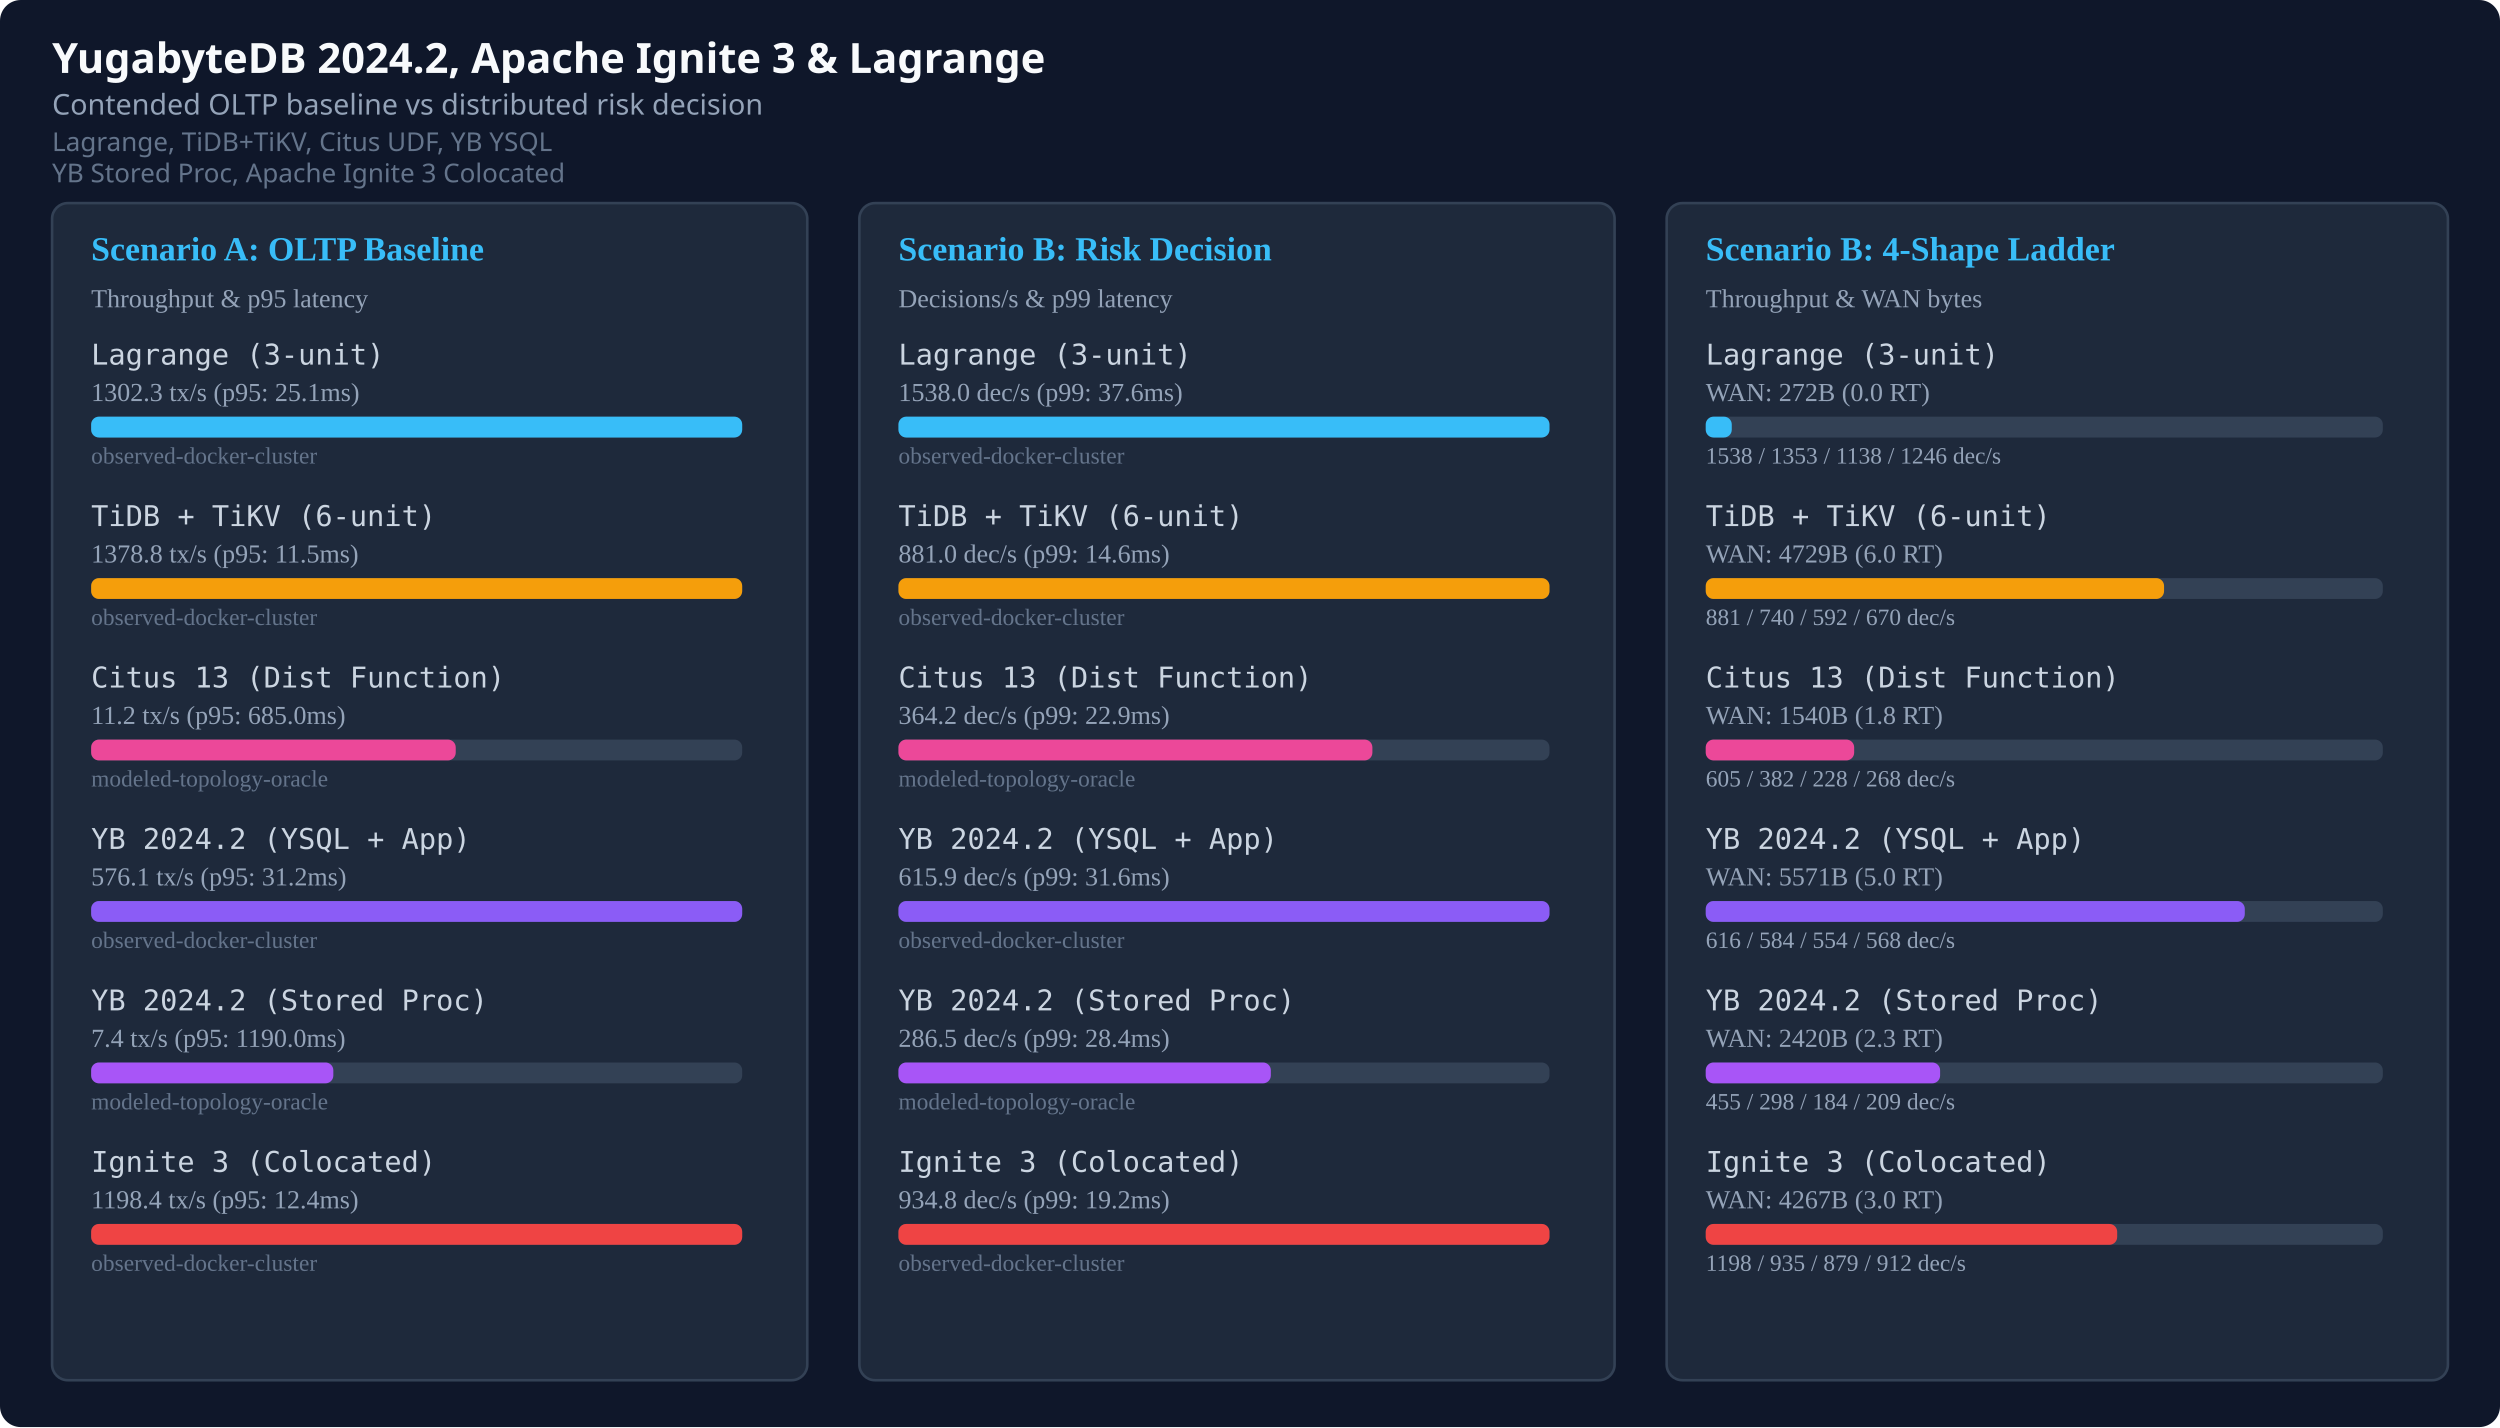
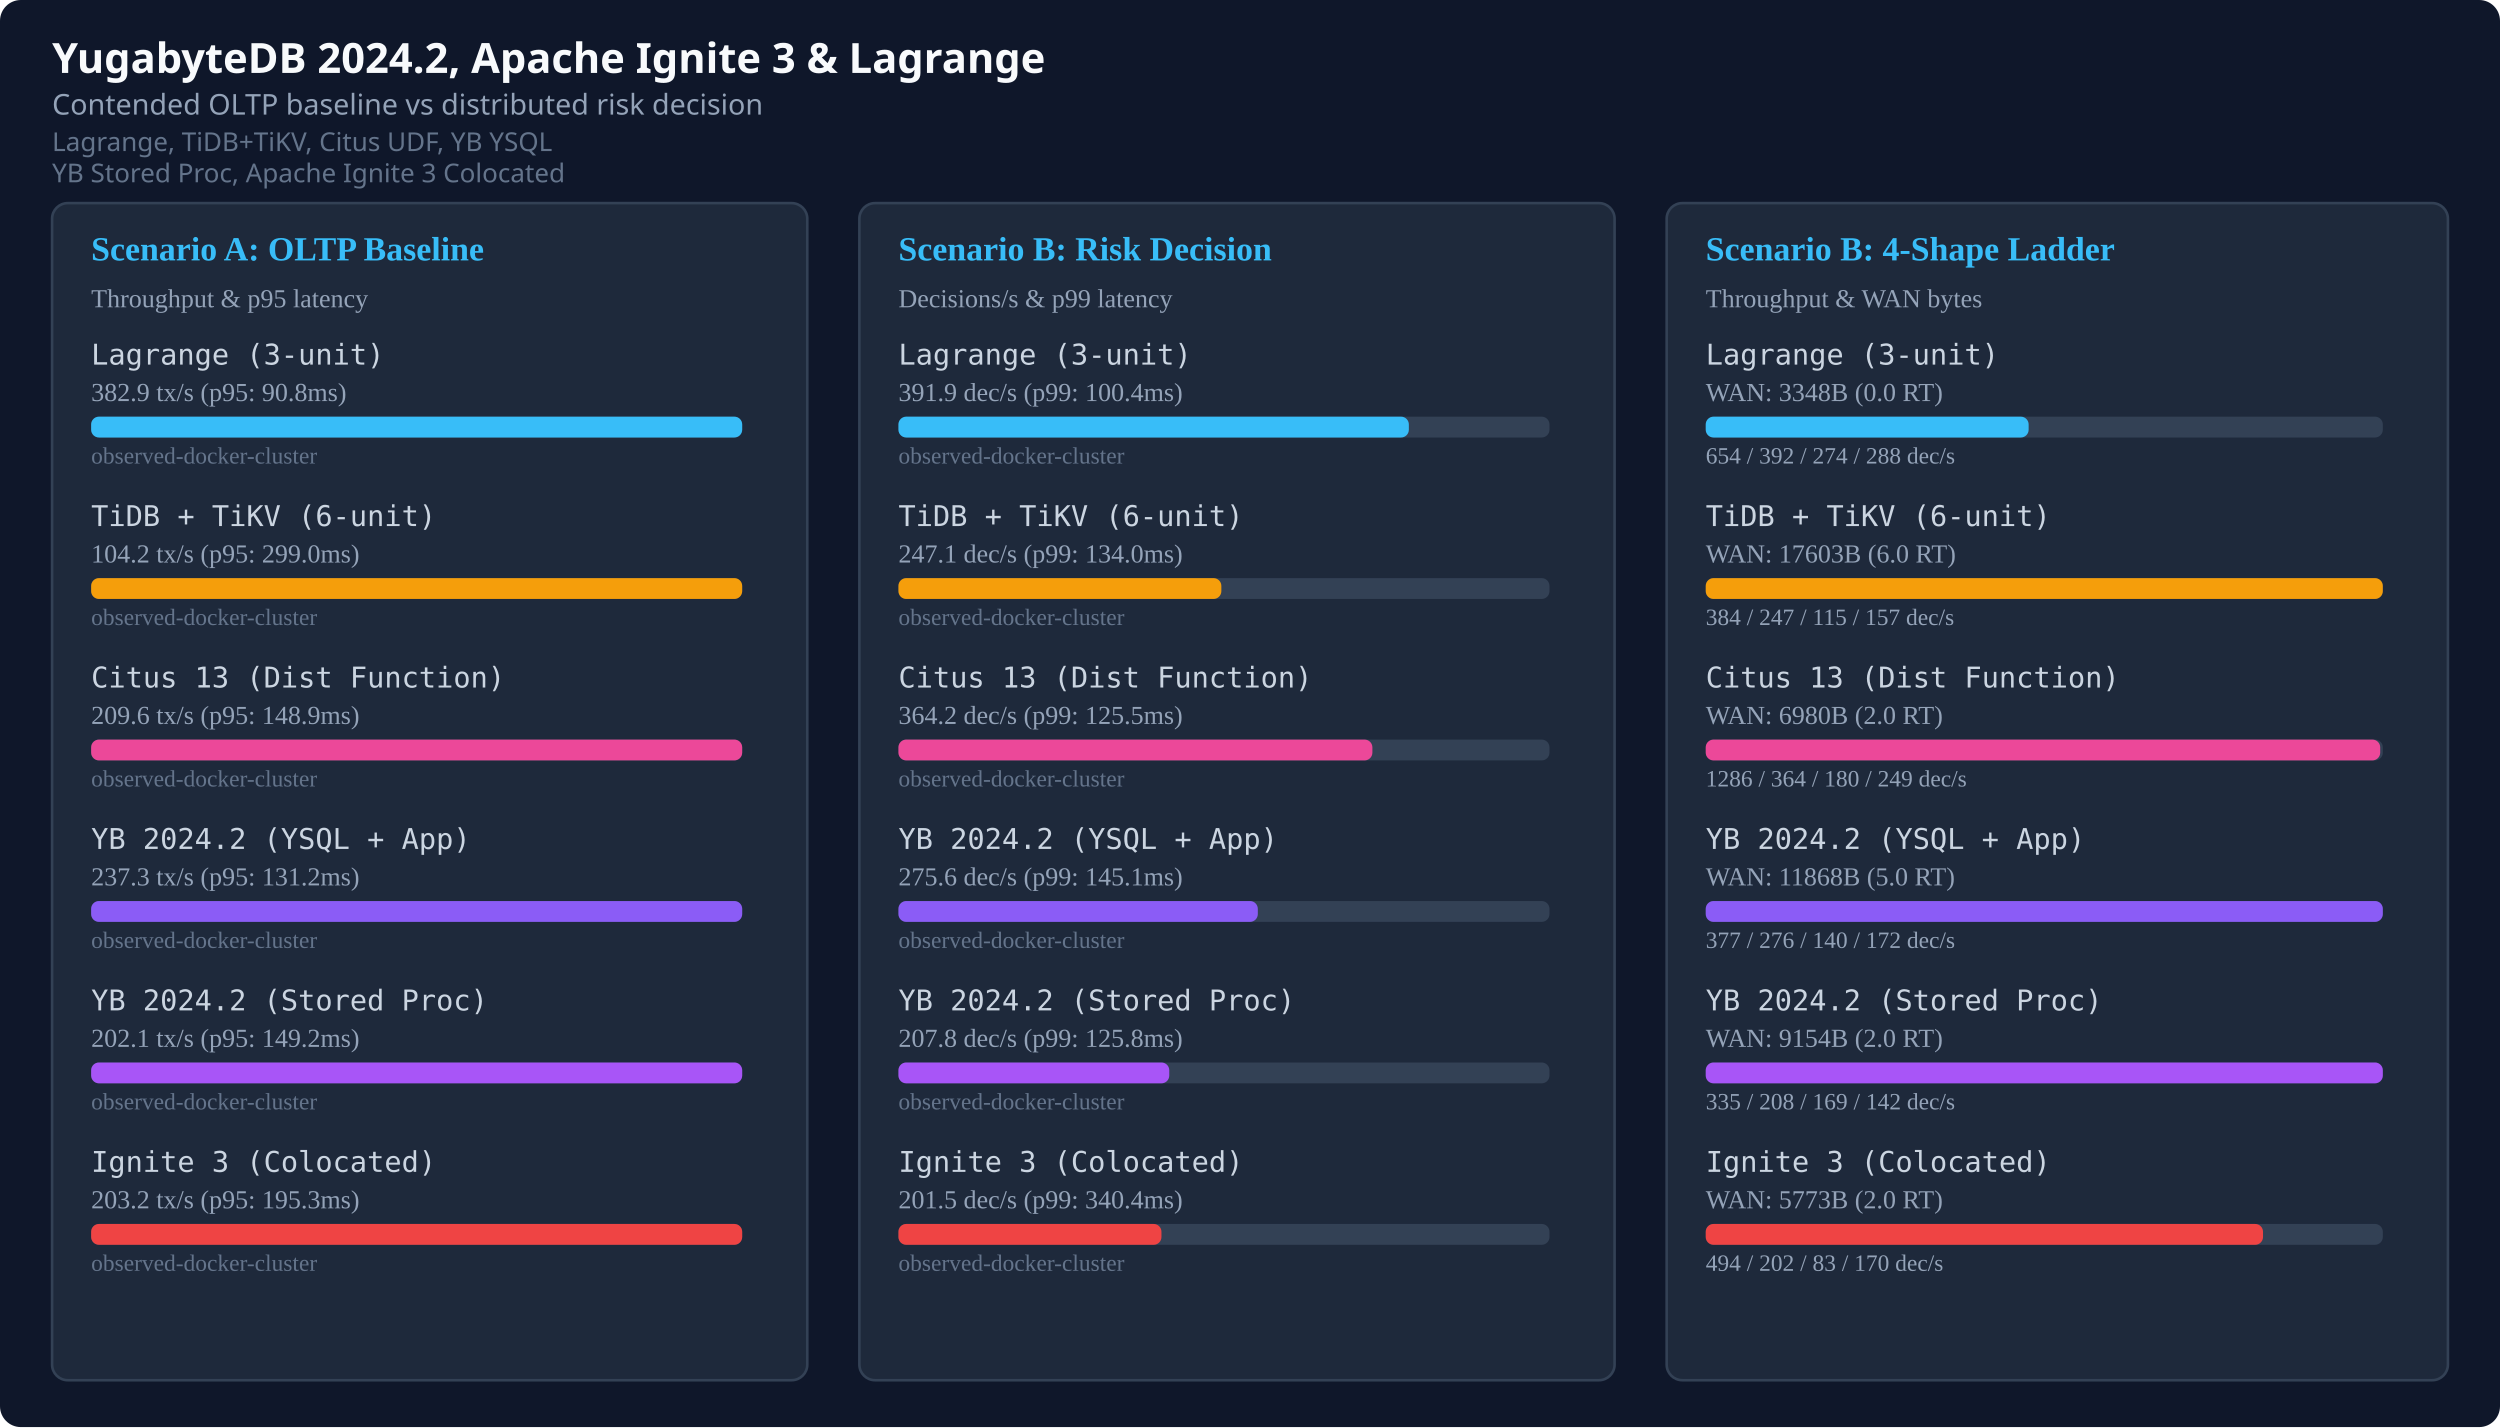
<svg xmlns="http://www.w3.org/2000/svg" viewBox="0 0 960 548" width="960" height="548">
  <rect width="960" height="548" fill="#0f172a" rx="8" />
  <text x="20" y="28" fill="#f8fafc" font-size="16" font-family="system-ui, sans-serif" font-weight="bold">YugabyteDB 2024.2, Apache Ignite 3 &amp; Lagrange</text>
  <text x="20" y="44" fill="#94a3b8" font-size="11" font-family="system-ui, sans-serif">Contended OLTP baseline vs distributed risk decision</text>
  <text x="20" y="58" fill="#64748b" font-size="10" font-family="system-ui, sans-serif">Lagrange, TiDB+TiKV, Citus UDF, YB YSQL</text>
  <text x="20" y="70" fill="#64748b" font-size="10" font-family="system-ui, sans-serif">YB Stored Proc, Apache Ignite 3 Colocated</text>
  <rect x="20" y="78" width="290" height="452" fill="#1e293b" rx="6" stroke="#334155" />
  <a href="tidb-reference-scenarios.md#scenario-a-tidb-oltp-baseline">
    <text x="35" y="100" fill="#38bdf8" font-size="13" font-weight="bold">Scenario A: OLTP Baseline</text>
  </a>
  <text x="35" y="118" fill="#94a3b8" font-size="10">Throughput &amp; p95 latency</text>
  <rect x="330" y="78" width="290" height="452" fill="#1e293b" rx="6" stroke="#334155" />
  <a href="tidb-reference-scenarios.md#scenario-b-tidb-distributed-risk-decision">
    <text x="345" y="100" fill="#38bdf8" font-size="13" font-weight="bold">Scenario B: Risk Decision</text>
  </a>
  <text x="345" y="118" fill="#94a3b8" font-size="10">Decisions/s &amp; p99 latency</text>
  <rect x="640" y="78" width="300" height="452" fill="#1e293b" rx="6" stroke="#334155" />
  <text x="655" y="100" fill="#38bdf8" font-size="13" font-weight="bold">Scenario B: 4-Shape Ladder</text>
  <text x="655" y="118" fill="#94a3b8" font-size="10">Throughput &amp; WAN bytes</text>
  <text x="35" y="140" fill="#cbd5e1" font-size="11" font-family="monospace">Lagrange (3-unit)</text>
-   <text x="35" y="154" fill="#94a3b8" font-size="10">1302.3 tx/s (p95: 25.1ms)</text>
+   <text x="35" y="154" fill="#94a3b8" font-size="10">382.9 tx/s (p95: 90.8ms)</text>
  <rect x="35" y="160" width="250" height="8" fill="#334155" rx="3" />
  <rect x="35" y="160" width="250" height="8" fill="#38bdf8" rx="3" />
  <text x="35" y="178" fill="#64748b" font-size="9">observed-docker-cluster</text>
  <text x="345" y="140" fill="#cbd5e1" font-size="11" font-family="monospace">Lagrange (3-unit)</text>
-   <text x="345" y="154" fill="#94a3b8" font-size="10">1538.0 dec/s (p99: 37.6ms)</text>
+   <text x="345" y="154" fill="#94a3b8" font-size="10">391.9 dec/s (p99: 100.4ms)</text>
  <rect x="345" y="160" width="250" height="8" fill="#334155" rx="3" />
-   <rect x="345" y="160" width="250" height="8" fill="#38bdf8" rx="3" />
+   <rect x="345" y="160" width="196" height="8" fill="#38bdf8" rx="3" />
  <text x="345" y="178" fill="#64748b" font-size="9">observed-docker-cluster</text>
  <text x="655" y="140" fill="#cbd5e1" font-size="11" font-family="monospace">Lagrange (3-unit)</text>
-   <text x="655" y="154" fill="#94a3b8" font-size="10">WAN: 272B (0.0 RT)</text>
+   <text x="655" y="154" fill="#94a3b8" font-size="10">WAN: 3348B (0.0 RT)</text>
  <rect x="655" y="160" width="260" height="8" fill="#334155" rx="3" />
-   <rect x="655" y="160" width="10" height="8" fill="#38bdf8" rx="3" />
-   <text x="655" y="178" fill="#94a3b8" font-size="9">1538 / 1353 / 1138 / 1246 dec/s</text>
+   <rect x="655" y="160" width="124" height="8" fill="#38bdf8" rx="3" />
+   <text x="655" y="178" fill="#94a3b8" font-size="9">654 / 392 / 274 / 288 dec/s</text>
  <text x="35" y="202" fill="#cbd5e1" font-size="11" font-family="monospace">TiDB + TiKV (6-unit)</text>
-   <text x="35" y="216" fill="#94a3b8" font-size="10">1378.8 tx/s (p95: 11.5ms)</text>
+   <text x="35" y="216" fill="#94a3b8" font-size="10">104.2 tx/s (p95: 299.0ms)</text>
  <rect x="35" y="222" width="250" height="8" fill="#334155" rx="3" />
  <rect x="35" y="222" width="250" height="8" fill="#f59e0b" rx="3" />
  <text x="35" y="240" fill="#64748b" font-size="9">observed-docker-cluster</text>
  <text x="345" y="202" fill="#cbd5e1" font-size="11" font-family="monospace">TiDB + TiKV (6-unit)</text>
-   <text x="345" y="216" fill="#94a3b8" font-size="10">881.0 dec/s (p99: 14.6ms)</text>
+   <text x="345" y="216" fill="#94a3b8" font-size="10">247.1 dec/s (p99: 134.0ms)</text>
  <rect x="345" y="222" width="250" height="8" fill="#334155" rx="3" />
-   <rect x="345" y="222" width="250" height="8" fill="#f59e0b" rx="3" />
+   <rect x="345" y="222" width="124" height="8" fill="#f59e0b" rx="3" />
  <text x="345" y="240" fill="#64748b" font-size="9">observed-docker-cluster</text>
  <text x="655" y="202" fill="#cbd5e1" font-size="11" font-family="monospace">TiDB + TiKV (6-unit)</text>
-   <text x="655" y="216" fill="#94a3b8" font-size="10">WAN: 4729B (6.0 RT)</text>
+   <text x="655" y="216" fill="#94a3b8" font-size="10">WAN: 17603B (6.0 RT)</text>
  <rect x="655" y="222" width="260" height="8" fill="#334155" rx="3" />
-   <rect x="655" y="222" width="176" height="8" fill="#f59e0b" rx="3" />
-   <text x="655" y="240" fill="#94a3b8" font-size="9">881 / 740 / 592 / 670 dec/s</text>
+   <rect x="655" y="222" width="260" height="8" fill="#f59e0b" rx="3" />
+   <text x="655" y="240" fill="#94a3b8" font-size="9">384 / 247 / 115 / 157 dec/s</text>
  <text x="35" y="264" fill="#cbd5e1" font-size="11" font-family="monospace">Citus 13 (Dist Function)</text>
-   <text x="35" y="278" fill="#94a3b8" font-size="10">11.2 tx/s (p95: 685.0ms)</text>
+   <text x="35" y="278" fill="#94a3b8" font-size="10">209.6 tx/s (p95: 148.9ms)</text>
  <rect x="35" y="284" width="250" height="8" fill="#334155" rx="3" />
-   <rect x="35" y="284" width="140" height="8" fill="#ec4899" rx="3" />
-   <text x="35" y="302" fill="#64748b" font-size="9">modeled-topology-oracle</text>
+   <rect x="35" y="284" width="250" height="8" fill="#ec4899" rx="3" />
+   <text x="35" y="302" fill="#64748b" font-size="9">observed-docker-cluster</text>
  <text x="345" y="264" fill="#cbd5e1" font-size="11" font-family="monospace">Citus 13 (Dist Function)</text>
-   <text x="345" y="278" fill="#94a3b8" font-size="10">364.2 dec/s (p99: 22.9ms)</text>
+   <text x="345" y="278" fill="#94a3b8" font-size="10">364.2 dec/s (p99: 125.5ms)</text>
  <rect x="345" y="284" width="250" height="8" fill="#334155" rx="3" />
  <rect x="345" y="284" width="182" height="8" fill="#ec4899" rx="3" />
-   <text x="345" y="302" fill="#64748b" font-size="9">modeled-topology-oracle</text>
+   <text x="345" y="302" fill="#64748b" font-size="9">observed-docker-cluster</text>
  <text x="655" y="264" fill="#cbd5e1" font-size="11" font-family="monospace">Citus 13 (Dist Function)</text>
-   <text x="655" y="278" fill="#94a3b8" font-size="10">WAN: 1540B (1.8 RT)</text>
+   <text x="655" y="278" fill="#94a3b8" font-size="10">WAN: 6980B (2.0 RT)</text>
  <rect x="655" y="284" width="260" height="8" fill="#334155" rx="3" />
-   <rect x="655" y="284" width="57" height="8" fill="#ec4899" rx="3" />
-   <text x="655" y="302" fill="#94a3b8" font-size="9">605 / 382 / 228 / 268 dec/s</text>
+   <rect x="655" y="284" width="259" height="8" fill="#ec4899" rx="3" />
+   <text x="655" y="302" fill="#94a3b8" font-size="9">1286 / 364 / 180 / 249 dec/s</text>
  <text x="35" y="326" fill="#cbd5e1" font-size="11" font-family="monospace">YB 2024.2 (YSQL + App)</text>
-   <text x="35" y="340" fill="#94a3b8" font-size="10">576.1 tx/s (p95: 31.2ms)</text>
+   <text x="35" y="340" fill="#94a3b8" font-size="10">237.3 tx/s (p95: 131.2ms)</text>
  <rect x="35" y="346" width="250" height="8" fill="#334155" rx="3" />
  <rect x="35" y="346" width="250" height="8" fill="#8b5cf6" rx="3" />
  <text x="35" y="364" fill="#64748b" font-size="9">observed-docker-cluster</text>
  <text x="345" y="326" fill="#cbd5e1" font-size="11" font-family="monospace">YB 2024.2 (YSQL + App)</text>
-   <text x="345" y="340" fill="#94a3b8" font-size="10">615.9 dec/s (p99: 31.6ms)</text>
+   <text x="345" y="340" fill="#94a3b8" font-size="10">275.6 dec/s (p99: 145.1ms)</text>
  <rect x="345" y="346" width="250" height="8" fill="#334155" rx="3" />
-   <rect x="345" y="346" width="250" height="8" fill="#8b5cf6" rx="3" />
+   <rect x="345" y="346" width="138" height="8" fill="#8b5cf6" rx="3" />
  <text x="345" y="364" fill="#64748b" font-size="9">observed-docker-cluster</text>
  <text x="655" y="326" fill="#cbd5e1" font-size="11" font-family="monospace">YB 2024.2 (YSQL + App)</text>
-   <text x="655" y="340" fill="#94a3b8" font-size="10">WAN: 5571B (5.0 RT)</text>
+   <text x="655" y="340" fill="#94a3b8" font-size="10">WAN: 11868B (5.0 RT)</text>
  <rect x="655" y="346" width="260" height="8" fill="#334155" rx="3" />
-   <rect x="655" y="346" width="207" height="8" fill="#8b5cf6" rx="3" />
-   <text x="655" y="364" fill="#94a3b8" font-size="9">616 / 584 / 554 / 568 dec/s</text>
+   <rect x="655" y="346" width="260" height="8" fill="#8b5cf6" rx="3" />
+   <text x="655" y="364" fill="#94a3b8" font-size="9">377 / 276 / 140 / 172 dec/s</text>
  <text x="35" y="388" fill="#cbd5e1" font-size="11" font-family="monospace">YB 2024.2 (Stored Proc)</text>
-   <text x="35" y="402" fill="#94a3b8" font-size="10">7.4 tx/s (p95: 1190.0ms)</text>
+   <text x="35" y="402" fill="#94a3b8" font-size="10">202.1 tx/s (p95: 149.2ms)</text>
  <rect x="35" y="408" width="250" height="8" fill="#334155" rx="3" />
-   <rect x="35" y="408" width="93" height="8" fill="#a855f7" rx="3" />
-   <text x="35" y="426" fill="#64748b" font-size="9">modeled-topology-oracle</text>
+   <rect x="35" y="408" width="250" height="8" fill="#a855f7" rx="3" />
+   <text x="35" y="426" fill="#64748b" font-size="9">observed-docker-cluster</text>
  <text x="345" y="388" fill="#cbd5e1" font-size="11" font-family="monospace">YB 2024.2 (Stored Proc)</text>
-   <text x="345" y="402" fill="#94a3b8" font-size="10">286.5 dec/s (p99: 28.4ms)</text>
+   <text x="345" y="402" fill="#94a3b8" font-size="10">207.8 dec/s (p99: 125.8ms)</text>
  <rect x="345" y="408" width="250" height="8" fill="#334155" rx="3" />
-   <rect x="345" y="408" width="143" height="8" fill="#a855f7" rx="3" />
-   <text x="345" y="426" fill="#64748b" font-size="9">modeled-topology-oracle</text>
+   <rect x="345" y="408" width="104" height="8" fill="#a855f7" rx="3" />
+   <text x="345" y="426" fill="#64748b" font-size="9">observed-docker-cluster</text>
  <text x="655" y="388" fill="#cbd5e1" font-size="11" font-family="monospace">YB 2024.2 (Stored Proc)</text>
-   <text x="655" y="402" fill="#94a3b8" font-size="10">WAN: 2420B (2.3 RT)</text>
+   <text x="655" y="402" fill="#94a3b8" font-size="10">WAN: 9154B (2.0 RT)</text>
  <rect x="655" y="408" width="260" height="8" fill="#334155" rx="3" />
-   <rect x="655" y="408" width="90" height="8" fill="#a855f7" rx="3" />
-   <text x="655" y="426" fill="#94a3b8" font-size="9">455 / 298 / 184 / 209 dec/s</text>
+   <rect x="655" y="408" width="260" height="8" fill="#a855f7" rx="3" />
+   <text x="655" y="426" fill="#94a3b8" font-size="9">335 / 208 / 169 / 142 dec/s</text>
  <text x="35" y="450" fill="#cbd5e1" font-size="11" font-family="monospace">Ignite 3 (Colocated)</text>
-   <text x="35" y="464" fill="#94a3b8" font-size="10">1198.4 tx/s (p95: 12.4ms)</text>
+   <text x="35" y="464" fill="#94a3b8" font-size="10">203.2 tx/s (p95: 195.3ms)</text>
  <rect x="35" y="470" width="250" height="8" fill="#334155" rx="3" />
  <rect x="35" y="470" width="250" height="8" fill="#ef4444" rx="3" />
  <text x="35" y="488" fill="#64748b" font-size="9">observed-docker-cluster</text>
  <text x="345" y="450" fill="#cbd5e1" font-size="11" font-family="monospace">Ignite 3 (Colocated)</text>
-   <text x="345" y="464" fill="#94a3b8" font-size="10">934.8 dec/s (p99: 19.2ms)</text>
+   <text x="345" y="464" fill="#94a3b8" font-size="10">201.5 dec/s (p99: 340.4ms)</text>
  <rect x="345" y="470" width="250" height="8" fill="#334155" rx="3" />
-   <rect x="345" y="470" width="250" height="8" fill="#ef4444" rx="3" />
+   <rect x="345" y="470" width="101" height="8" fill="#ef4444" rx="3" />
  <text x="345" y="488" fill="#64748b" font-size="9">observed-docker-cluster</text>
  <text x="655" y="450" fill="#cbd5e1" font-size="11" font-family="monospace">Ignite 3 (Colocated)</text>
-   <text x="655" y="464" fill="#94a3b8" font-size="10">WAN: 4267B (3.0 RT)</text>
+   <text x="655" y="464" fill="#94a3b8" font-size="10">WAN: 5773B (2.0 RT)</text>
  <rect x="655" y="470" width="260" height="8" fill="#334155" rx="3" />
-   <rect x="655" y="470" width="158" height="8" fill="#ef4444" rx="3" />
-   <text x="655" y="488" fill="#94a3b8" font-size="9">1198 / 935 / 879 / 912 dec/s</text>
+   <rect x="655" y="470" width="214" height="8" fill="#ef4444" rx="3" />
+   <text x="655" y="488" fill="#94a3b8" font-size="9">494 / 202 / 83 / 170 dec/s</text>
</svg>
